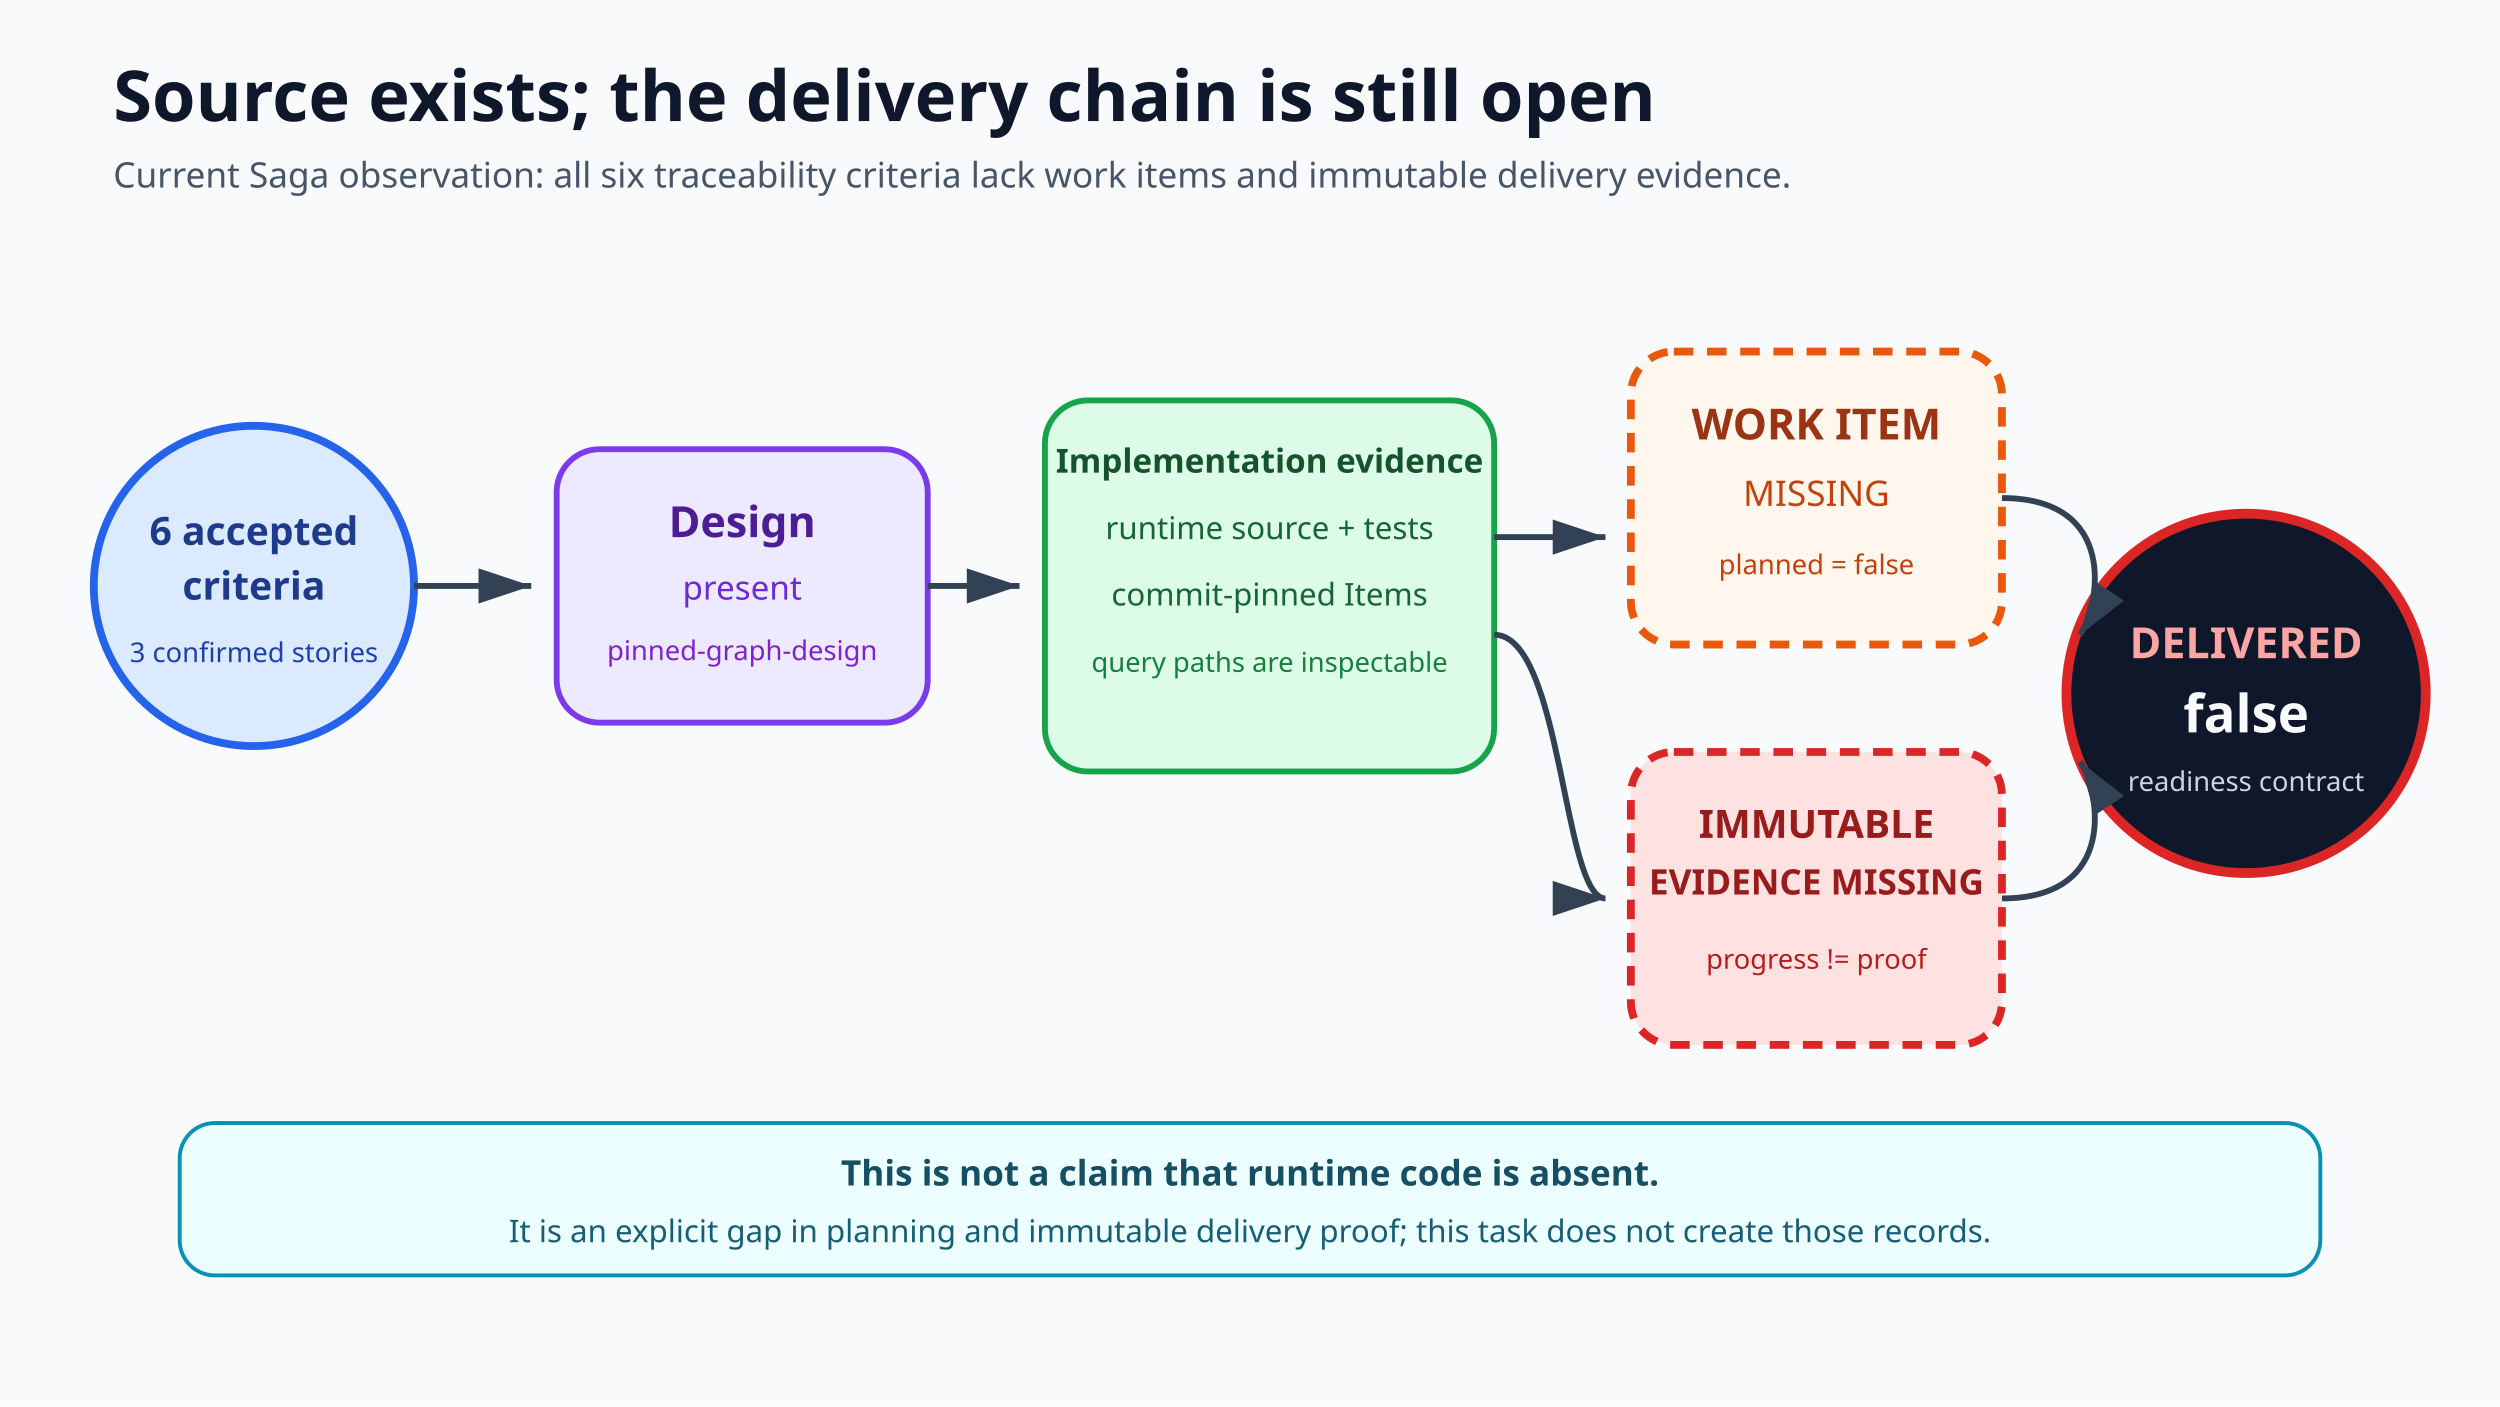
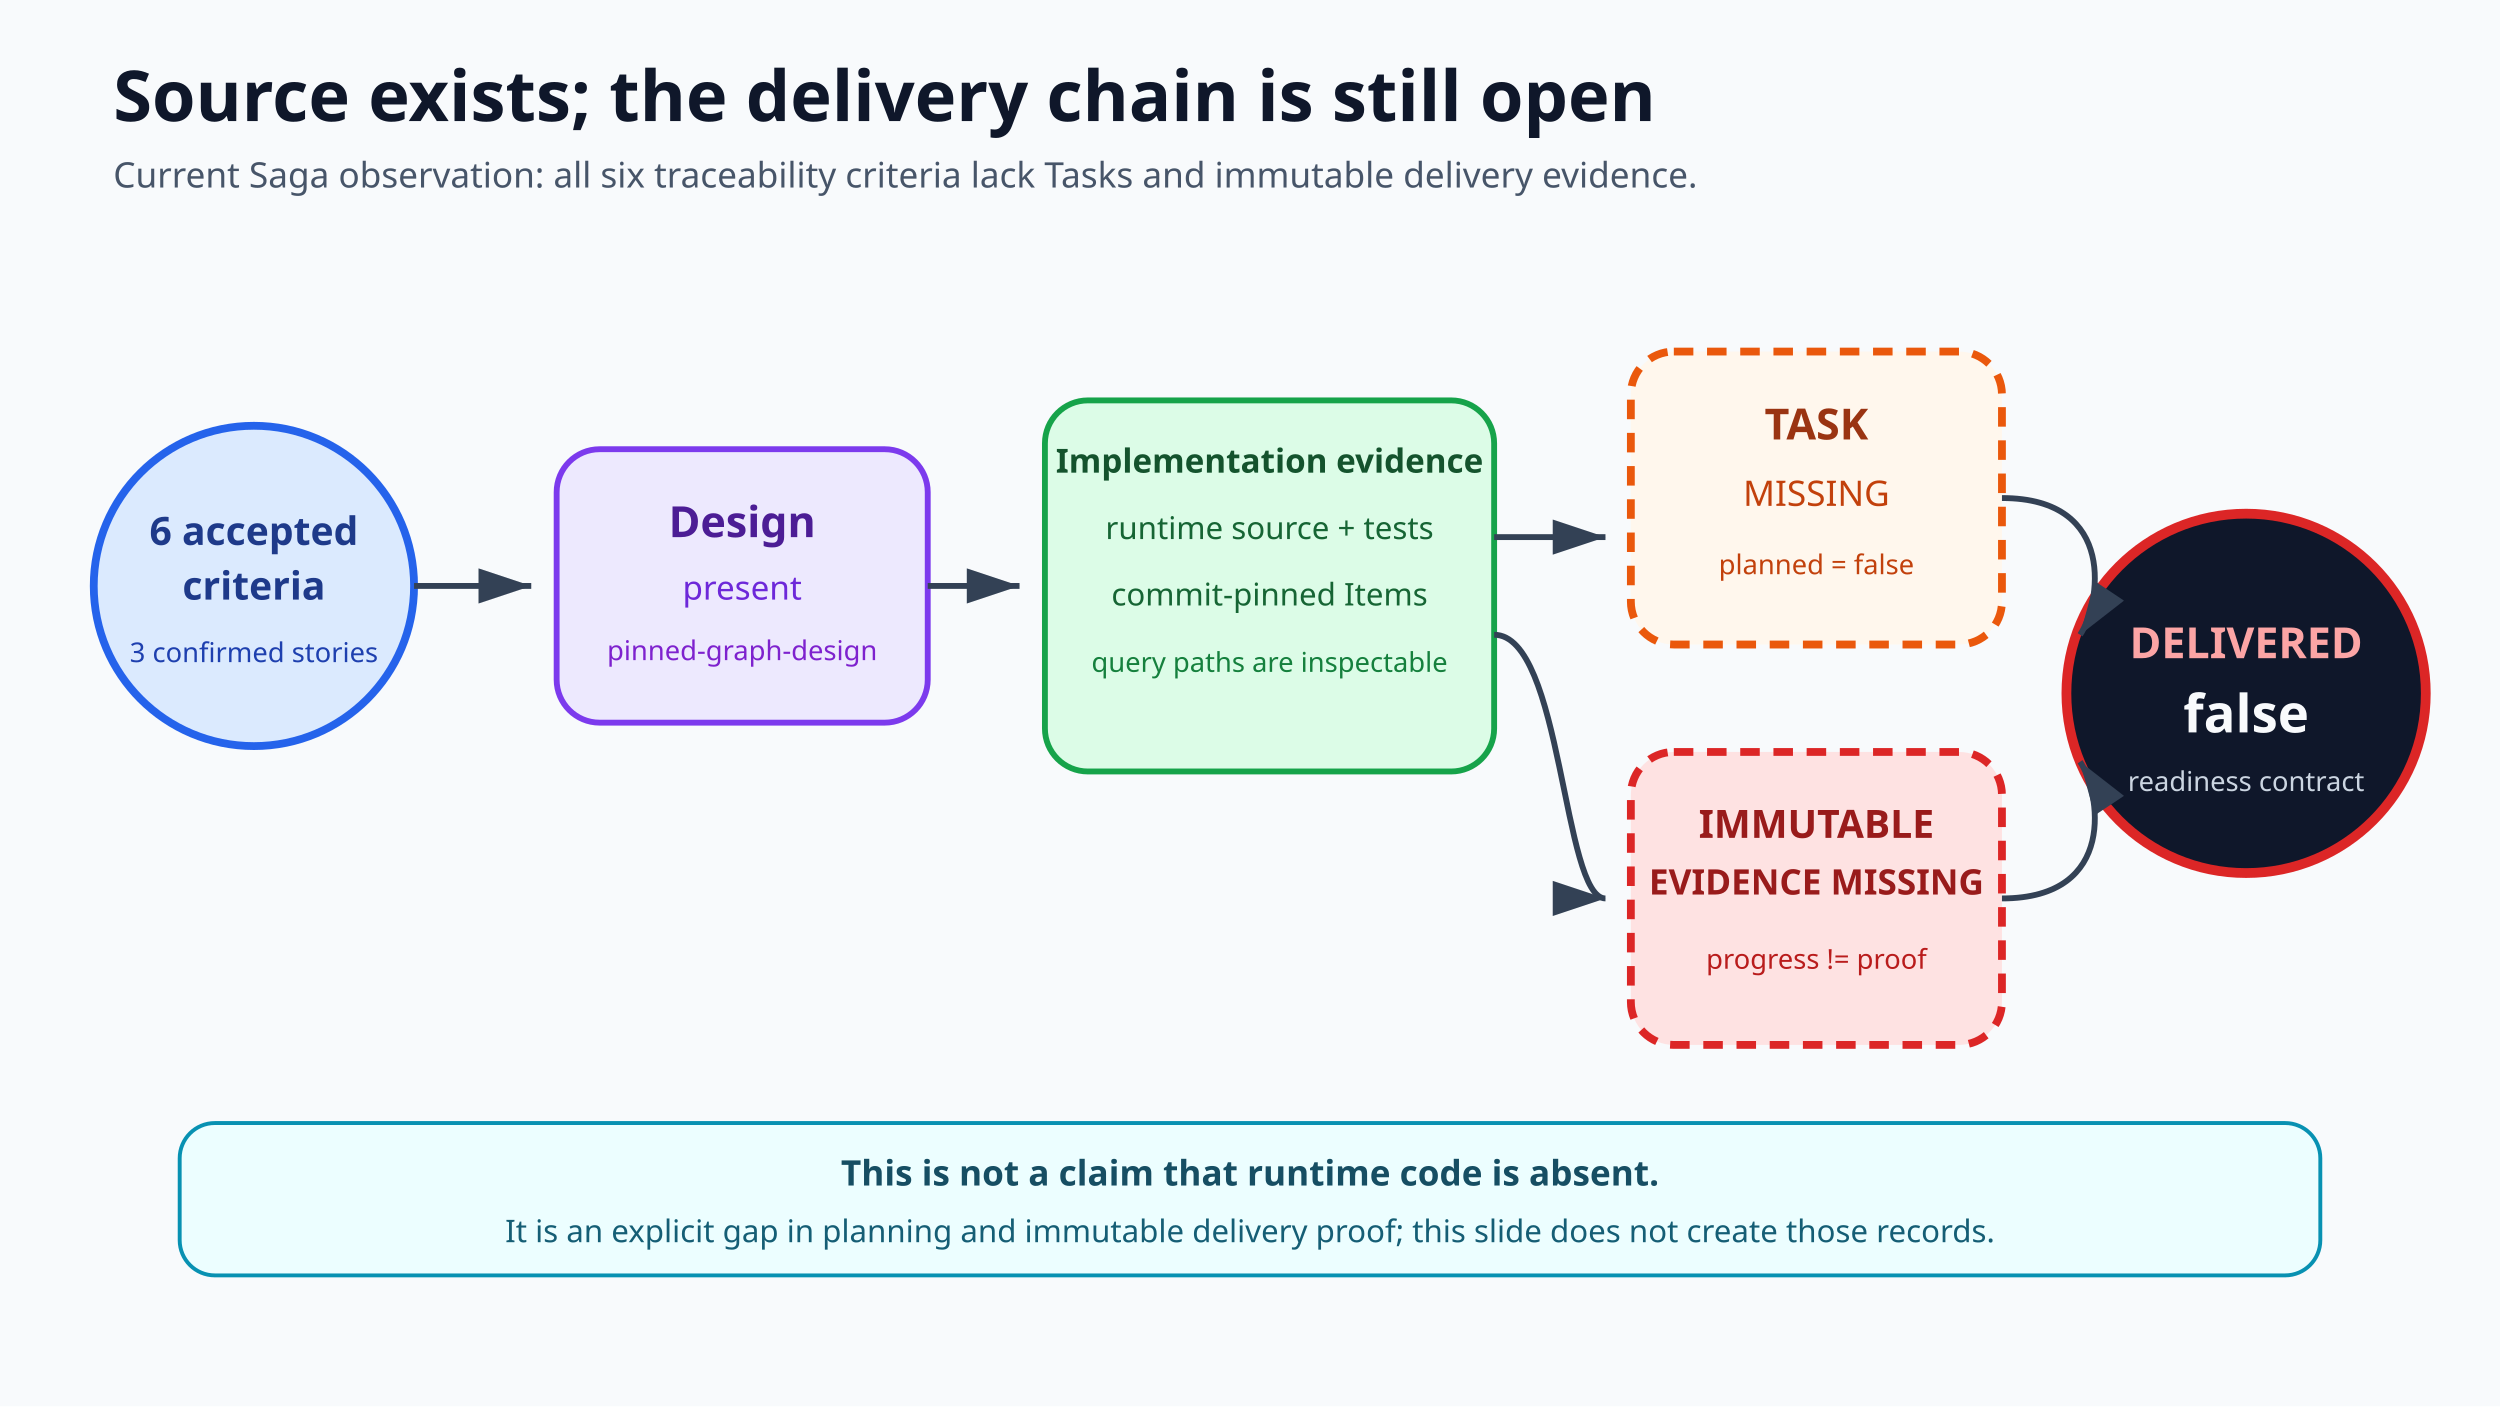
<svg xmlns="http://www.w3.org/2000/svg" viewBox="0 0 1280 720" role="img" aria-labelledby="title desc">
  <defs>
    <marker id="arrow" markerWidth="10" markerHeight="10" refX="9" refY="3" orient="auto">
      <path d="M0 0L0 6L9 3Z" fill="#334155" />
    </marker>
  </defs>
  <rect width="1280" height="720" fill="#f8fafc" />
  <text x="58" y="62" font-family="system-ui" font-size="36" font-weight="750" fill="#0f172a">Source exists; the delivery chain is still open</text>
-   <text x="58" y="96" font-family="system-ui" font-size="18" fill="#475569">Current Saga observation: all six traceability criteria lack work items and immutable delivery evidence.</text>
+   <text x="58" y="96" font-family="system-ui" font-size="18" fill="#475569">Current Saga observation: all six traceability criteria lack Tasks and immutable delivery evidence.</text>
  <g id="accepted-criteria">
    <circle cx="130" cy="300" r="82" fill="#dbeafe" stroke="#2563eb" stroke-width="4" />
    <text x="130" y="279" text-anchor="middle" font-family="system-ui" font-size="20" font-weight="750" fill="#1e3a8a">6 accepted</text>
    <text x="130" y="307" text-anchor="middle" font-family="system-ui" font-size="20" font-weight="750" fill="#1e3a8a">criteria</text>
    <text x="130" y="339" text-anchor="middle" font-family="system-ui" font-size="14" fill="#1e40af">3 confirmed stories</text>
  </g>
  <g id="design-present">
    <rect x="285" y="230" width="190" height="140" rx="22" fill="#ede9fe" stroke="#7c3aed" stroke-width="3" />
    <text x="380" y="275" text-anchor="middle" font-family="system-ui" font-size="22" font-weight="750" fill="#4c1d95">Design</text>
    <text x="380" y="307" text-anchor="middle" font-family="system-ui" font-size="17" fill="#6d28d9">present</text>
    <text x="380" y="338" text-anchor="middle" font-family="system-ui" font-size="14" fill="#7e22ce">pinned-graph-design</text>
    <path d="M212 300H272" stroke="#334155" stroke-width="3" marker-end="url(#arrow)" />
  </g>
  <g id="implementation-present">
    <rect x="535" y="205" width="230" height="190" rx="22" fill="#dcfce7" stroke="#16a34a" stroke-width="3" />
    <text x="650" y="242" text-anchor="middle" font-family="system-ui" font-size="17" font-weight="750" fill="#14532d">Implementation evidence</text>
    <text x="650" y="276" text-anchor="middle" font-family="system-ui" font-size="16" fill="#166534">runtime source + tests</text>
    <text x="650" y="310" text-anchor="middle" font-family="system-ui" font-size="16" fill="#166534">commit-pinned Items</text>
    <text x="650" y="344" text-anchor="middle" font-family="system-ui" font-size="14" fill="#15803d">query paths are inspectable</text>
    <path d="M475 300H522" stroke="#334155" stroke-width="3" marker-end="url(#arrow)" />
  </g>
  <g id="work-item-gap">
    <rect x="835" y="180" width="190" height="150" rx="22" fill="#fff7ed" stroke="#ea580c" stroke-width="4" stroke-dasharray="10 7" />
-     <text x="930" y="225" text-anchor="middle" font-family="system-ui" font-size="22" font-weight="800" fill="#9a3412">WORK ITEM</text>
+     <text x="930" y="225" text-anchor="middle" font-family="system-ui" font-size="22" font-weight="800" fill="#9a3412">TASK</text>
    <text x="930" y="259" text-anchor="middle" font-family="system-ui" font-size="18" fill="#c2410c">MISSING</text>
    <text x="930" y="294" text-anchor="middle" font-family="ui-monospace" font-size="14" fill="#c2410c">planned = false</text>
    <path d="M765 275H822" stroke="#334155" stroke-width="3" marker-end="url(#arrow)" />
  </g>
  <g id="delivery-evidence-gap">
    <rect x="835" y="385" width="190" height="150" rx="22" fill="#fee2e2" stroke="#dc2626" stroke-width="4" stroke-dasharray="10 7" />
    <text x="930" y="429" text-anchor="middle" font-family="system-ui" font-size="20" font-weight="800" fill="#991b1b">IMMUTABLE</text>
    <text x="930" y="458" text-anchor="middle" font-family="system-ui" font-size="18" font-weight="800" fill="#991b1b">EVIDENCE MISSING</text>
    <text x="930" y="496" text-anchor="middle" font-family="ui-monospace" font-size="14" fill="#b91c1c">progress != proof</text>
    <path d="M765 325C800 325 800 460 822 460" fill="none" stroke="#334155" stroke-width="3" marker-end="url(#arrow)" />
  </g>
  <g id="not-delivered">
    <circle cx="1150" cy="355" r="92" fill="#0f172a" stroke="#dc2626" stroke-width="5" />
    <text x="1150" y="337" text-anchor="middle" font-family="system-ui" font-size="22" font-weight="800" fill="#fca5a5">DELIVERED</text>
    <text x="1150" y="375" text-anchor="middle" font-family="ui-monospace" font-size="27" font-weight="800" fill="#f8fafc">false</text>
    <text x="1150" y="405" text-anchor="middle" font-family="system-ui" font-size="14" fill="#cbd5e1">readiness contract</text>
    <path d="M1025 255C1085 255 1075 310 1065 325" fill="none" stroke="#334155" stroke-width="3" marker-end="url(#arrow)" />
    <path d="M1025 460C1085 460 1075 405 1065 390" fill="none" stroke="#334155" stroke-width="3" marker-end="url(#arrow)" />
  </g>
  <rect x="92" y="575" width="1096" height="78" rx="18" fill="#ecfeff" stroke="#0891b2" stroke-width="2" />
  <text x="640" y="607" text-anchor="middle" font-family="system-ui" font-size="18" font-weight="750" fill="#164e63">This is not a claim that runtime code is absent.</text>
-   <text x="640" y="636" text-anchor="middle" font-family="system-ui" font-size="16" fill="#155e75">It is an explicit gap in planning and immutable delivery proof; this task does not create those records.</text>
+   <text x="640" y="636" text-anchor="middle" font-family="system-ui" font-size="16" fill="#155e75">It is an explicit gap in planning and immutable delivery proof; this slide does not create those records.</text>
</svg>
